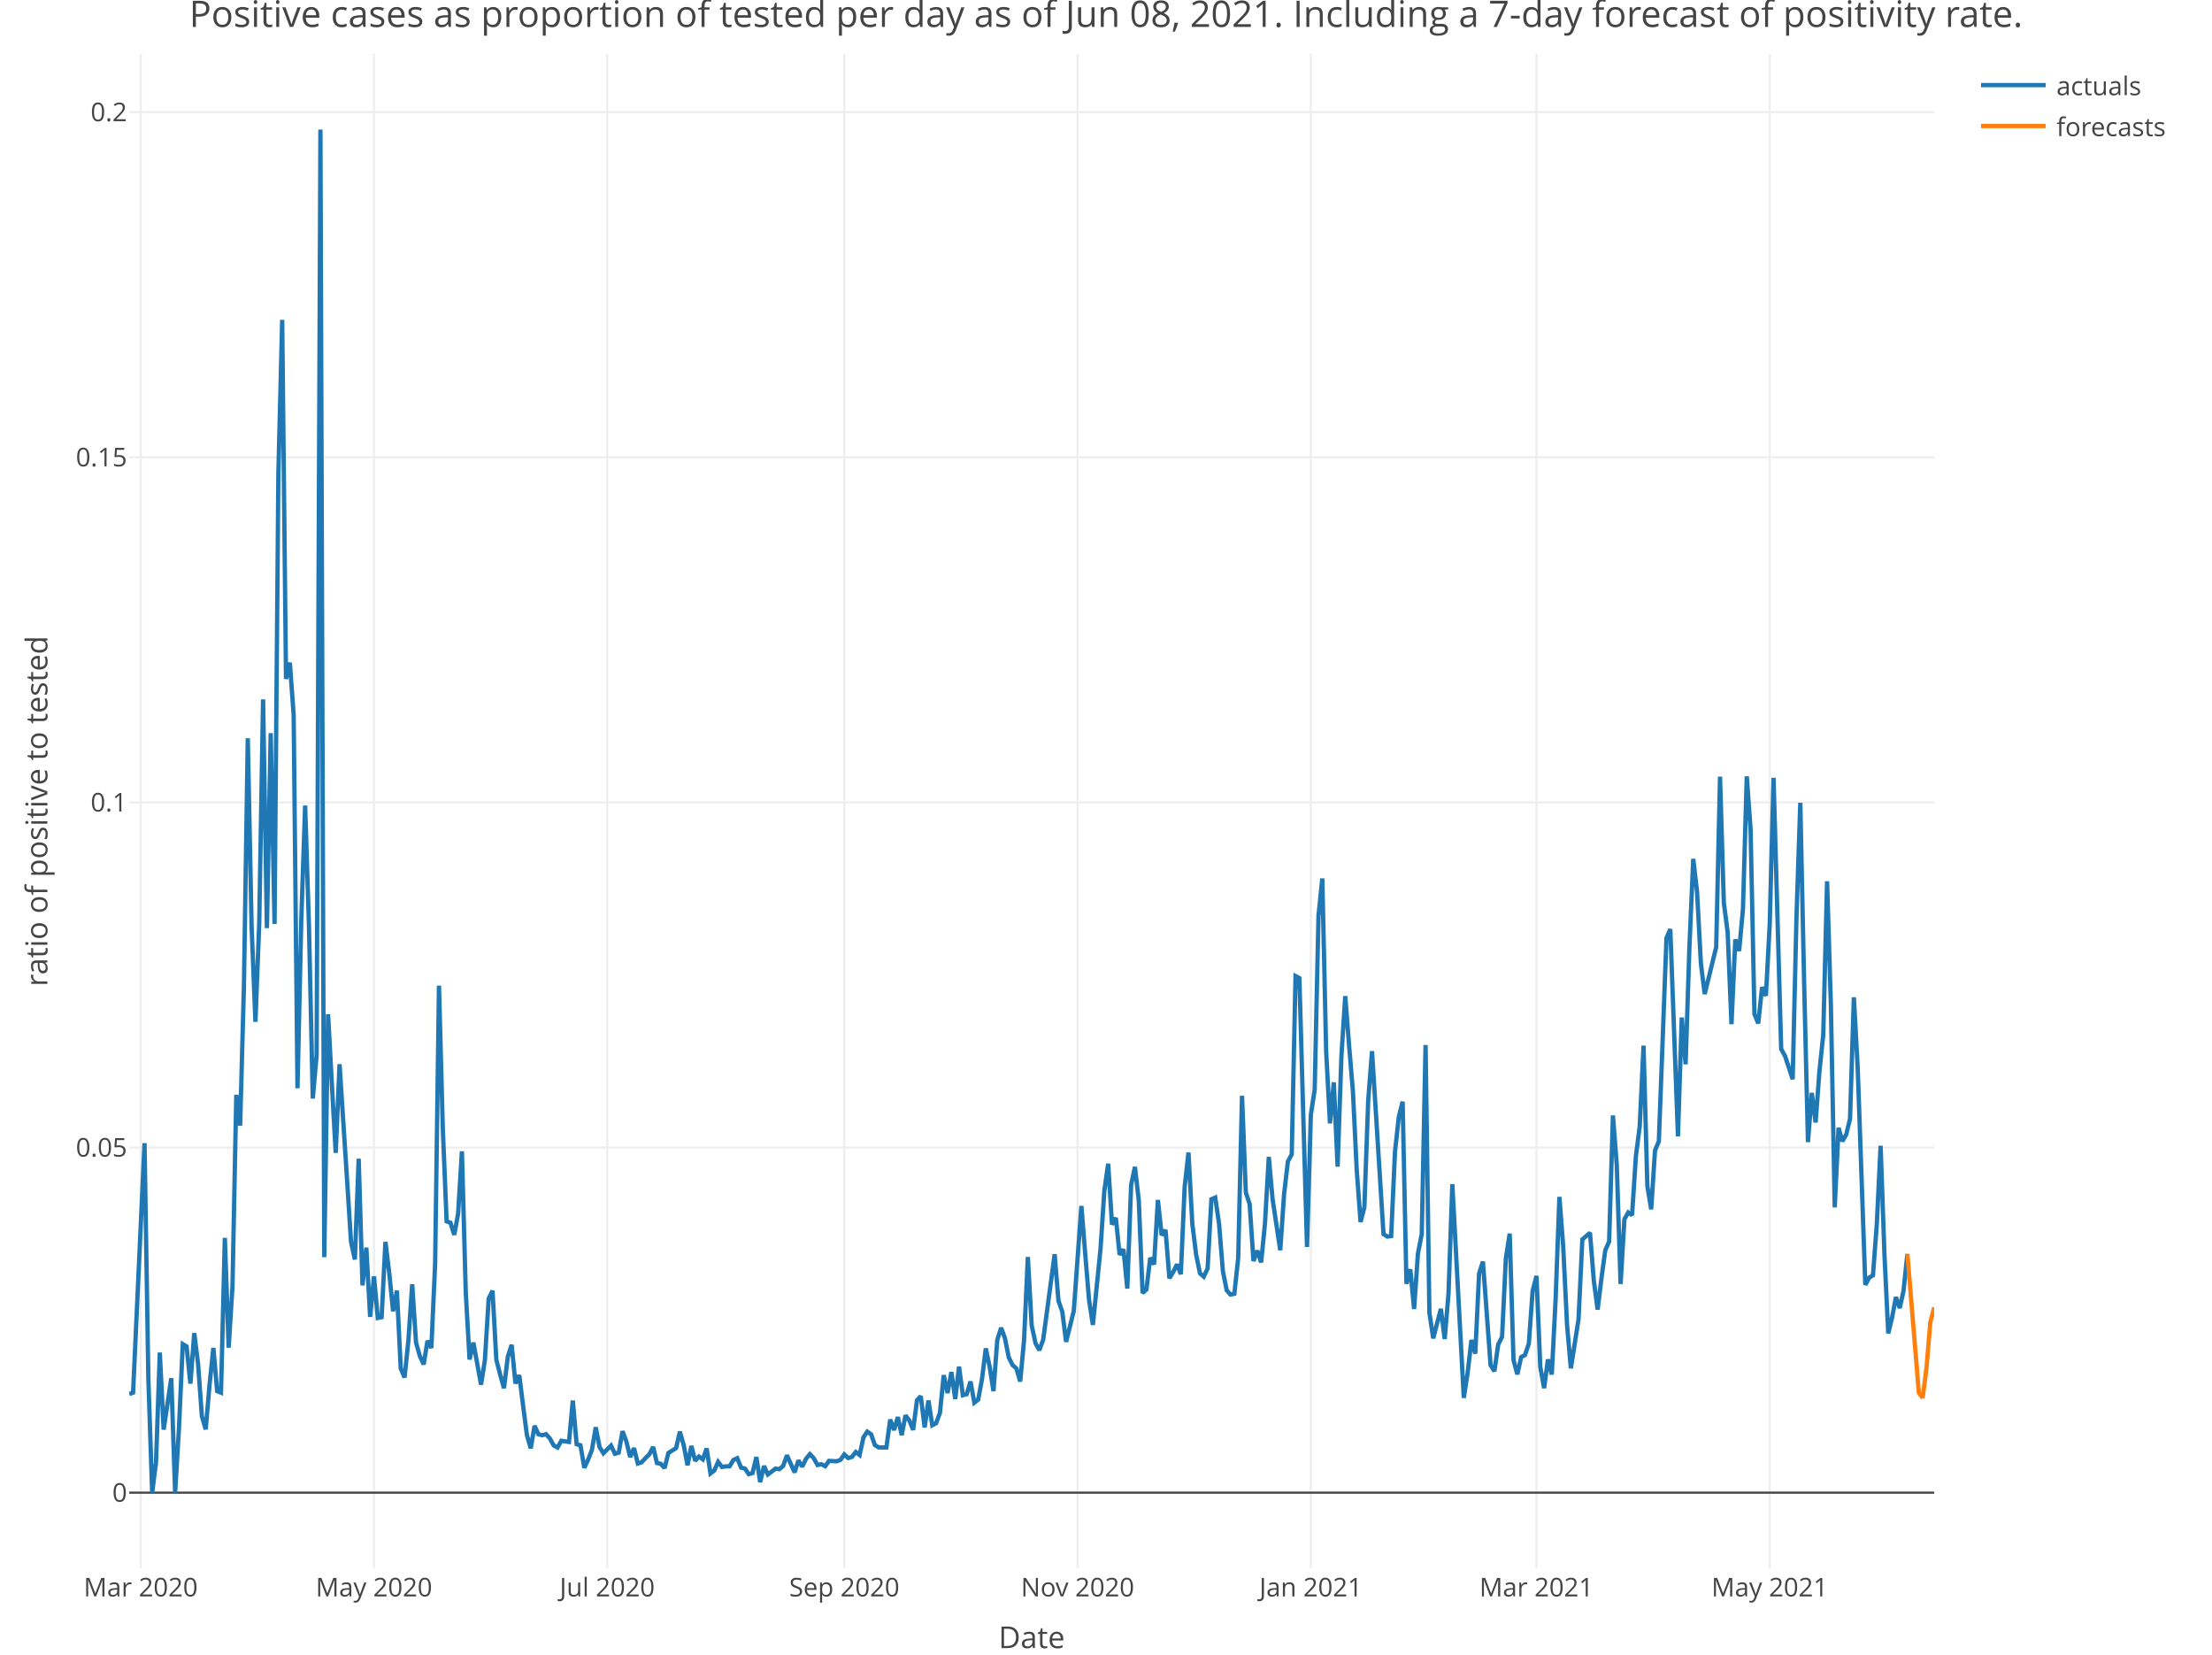
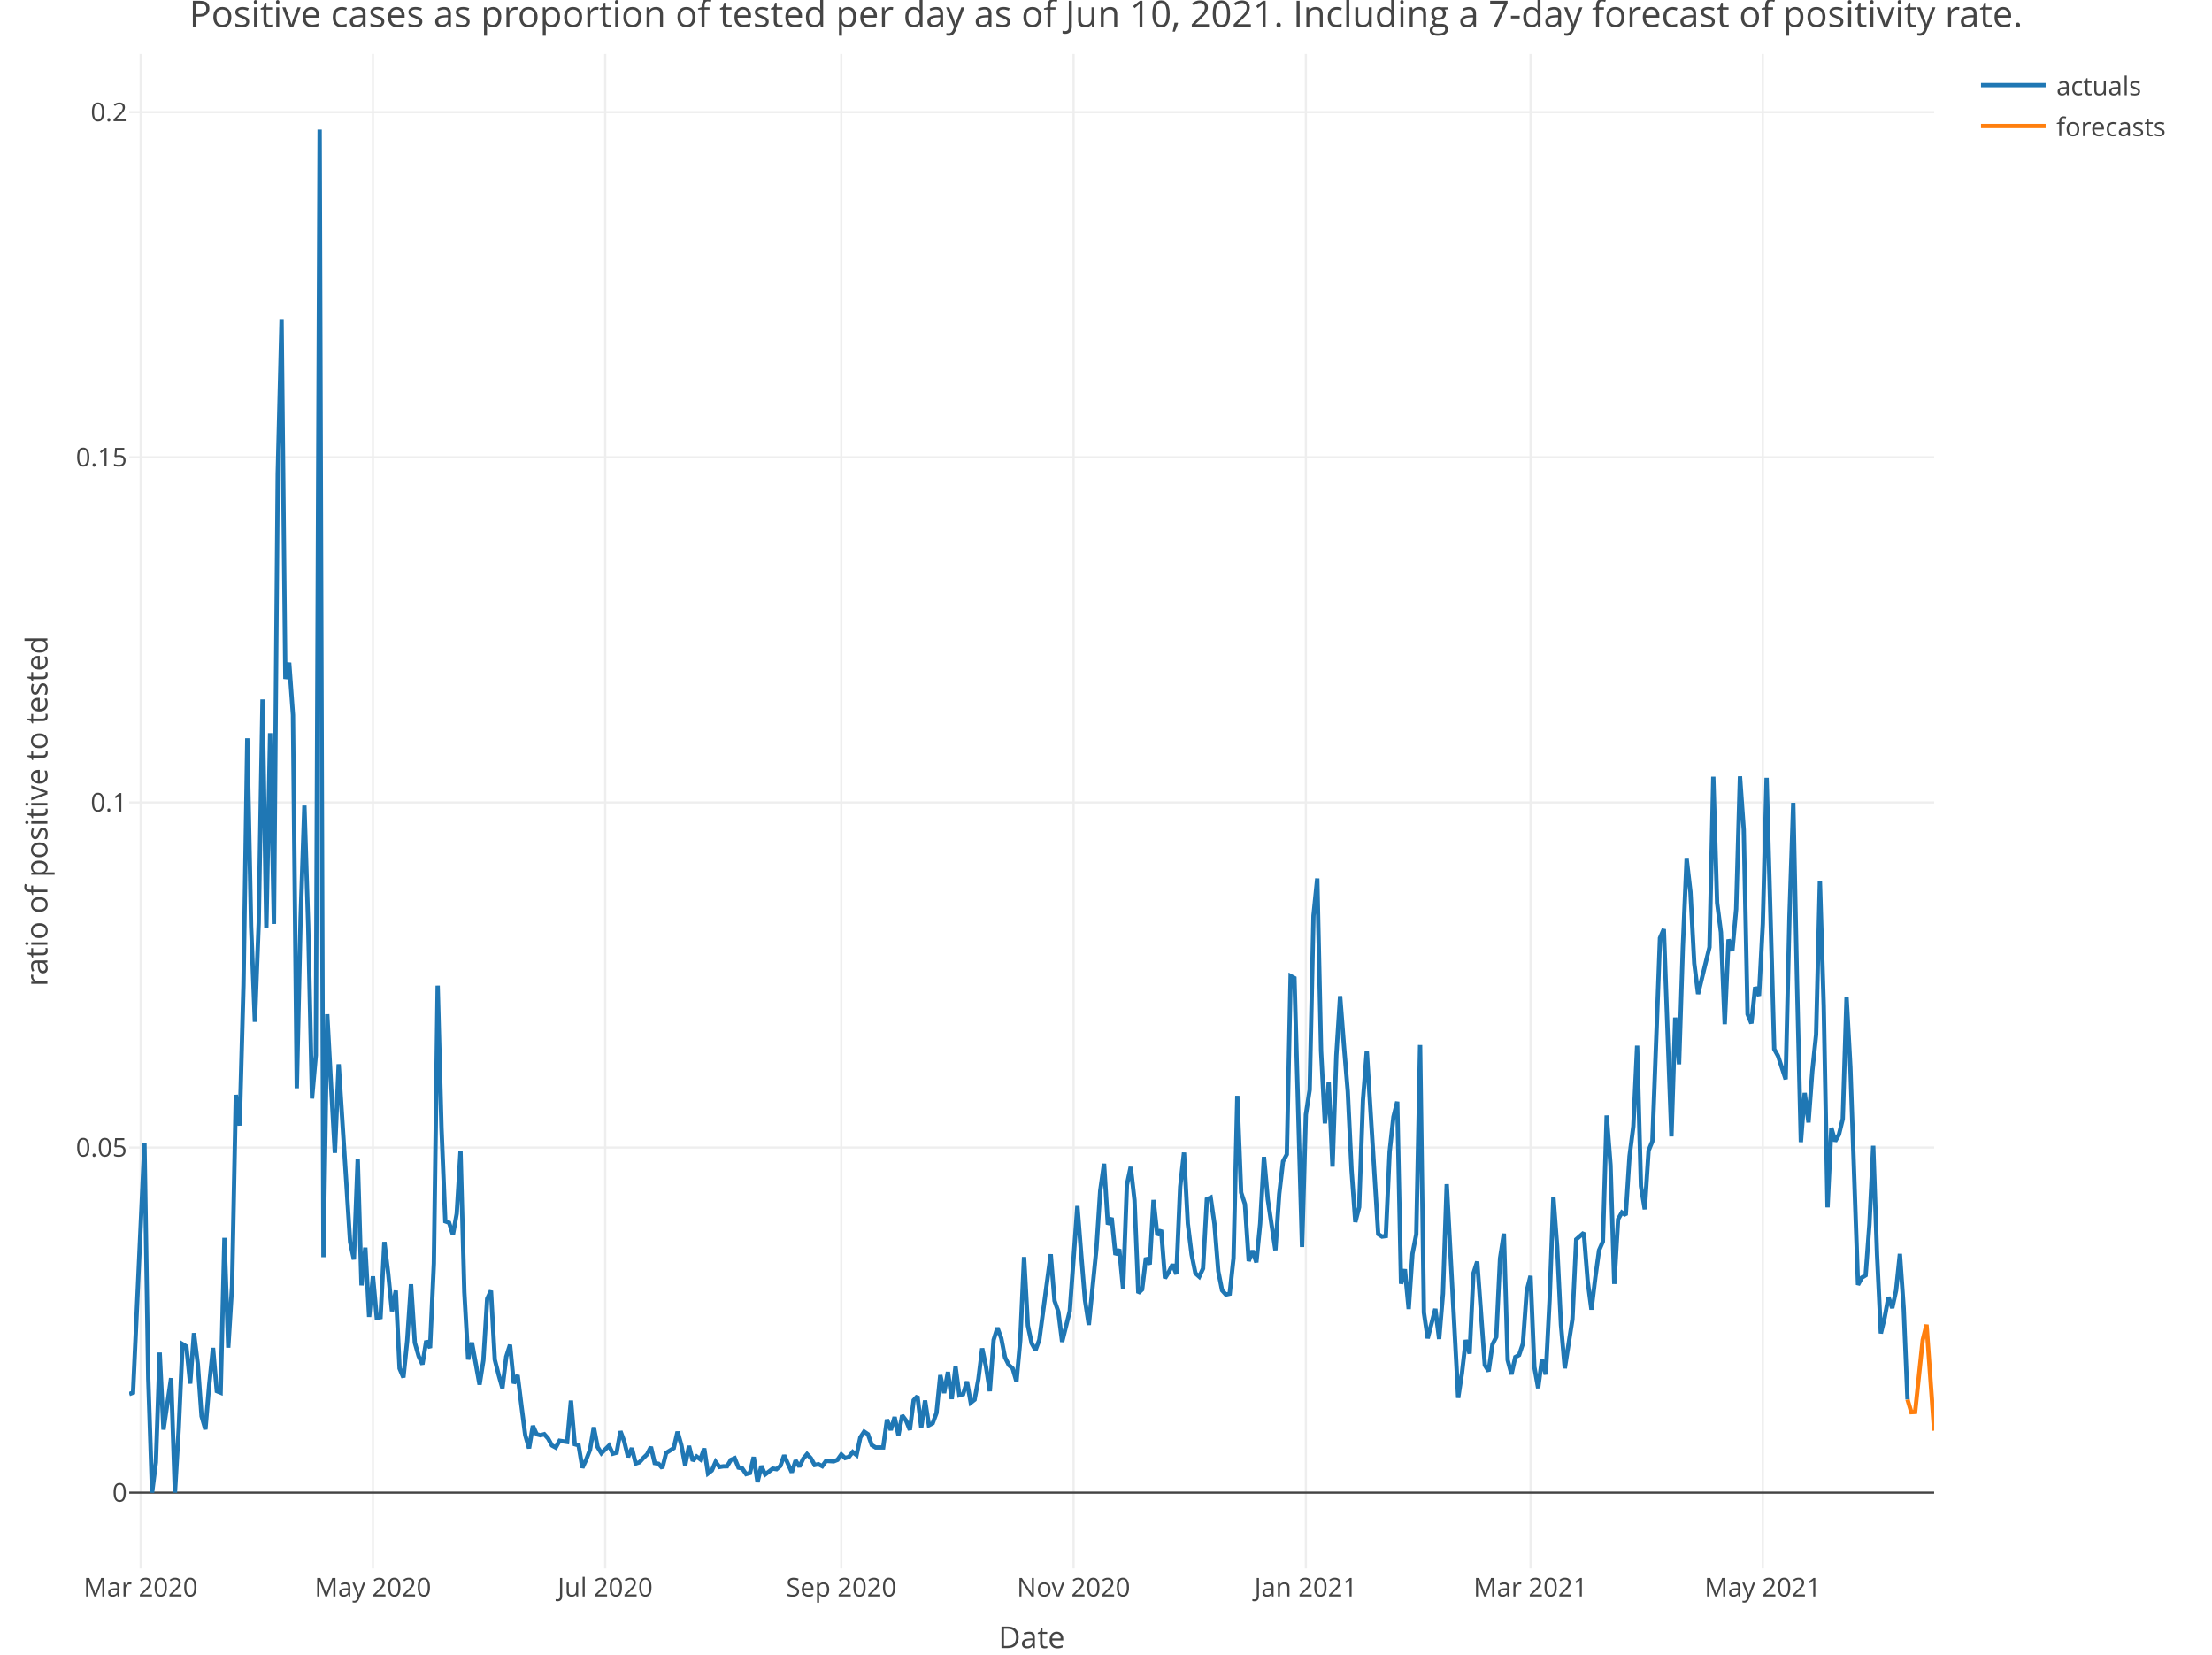
<svg xmlns="http://www.w3.org/2000/svg" class="main-svg" width="1027" height="768" style="" viewBox="0 0 1027 768">
  <rect x="0" y="0" width="1027" height="768" style="fill: rgb(255, 255, 255); fill-opacity: 1;" />
-   <defs id="defs-ce349e">
+   <defs id="defs-74c9ae">
    <g class="clips">
-       <clipPath id="clipce349exyplot" class="plotclip">
+       <clipPath id="clip74c9aexyplot" class="plotclip">
        <rect width="838" height="703" />
      </clipPath>
-       <clipPath class="axesclip" id="clipce349ex">
+       <clipPath class="axesclip" id="clip74c9aex">
        <rect x="60" y="0" width="838" height="768" />
      </clipPath>
-       <clipPath class="axesclip" id="clipce349ey">
+       <clipPath class="axesclip" id="clip74c9aey">
        <rect x="0" y="25" width="1027" height="703" />
      </clipPath>
-       <clipPath class="axesclip" id="clipce349exy">
+       <clipPath class="axesclip" id="clip74c9aexy">
        <rect x="60" y="25" width="838" height="703" />
      </clipPath>
    </g>
    <g class="gradients" />
  </defs>
  <g class="bglayer" />
  <g class="layer-below">
    <g class="imagelayer" />
    <g class="shapelayer" />
  </g>
  <g class="cartesianlayer">
    <g class="subplot xy">
      <g class="layer-subplot">
        <g class="shapelayer" />
        <g class="imagelayer" />
      </g>
      <g class="gridlayer">
        <g class="x">
-           <path class="xgrid crisp" transform="translate(65.33,0)" d="M0,25v703" style="stroke: rgb(238, 238, 238); stroke-opacity: 1; stroke-width: 1px;" />
-           <path class="xgrid crisp" transform="translate(173.63,0)" d="M0,25v703" style="stroke: rgb(238, 238, 238); stroke-opacity: 1; stroke-width: 1px;" />
-           <path class="xgrid crisp" transform="translate(281.93,0)" d="M0,25v703" style="stroke: rgb(238, 238, 238); stroke-opacity: 1; stroke-width: 1px;" />
-           <path class="xgrid crisp" transform="translate(392,0)" d="M0,25v703" style="stroke: rgb(238, 238, 238); stroke-opacity: 1; stroke-width: 1px;" />
-           <path class="xgrid crisp" transform="translate(500.31,0)" d="M0,25v703" style="stroke: rgb(238, 238, 238); stroke-opacity: 1; stroke-width: 1px;" />
-           <path class="xgrid crisp" transform="translate(608.61,0)" d="M0,25v703" style="stroke: rgb(238, 238, 238); stroke-opacity: 1; stroke-width: 1px;" />
-           <path class="xgrid crisp" transform="translate(713.36,0)" d="M0,25v703" style="stroke: rgb(238, 238, 238); stroke-opacity: 1; stroke-width: 1px;" />
-           <path class="xgrid crisp" transform="translate(821.66,0)" d="M0,25v703" style="stroke: rgb(238, 238, 238); stroke-opacity: 1; stroke-width: 1px;" />
+           <path class="xgrid crisp" transform="translate(65.3,0)" d="M0,25v703" style="stroke: rgb(238, 238, 238); stroke-opacity: 1; stroke-width: 1px;" />
+           <path class="xgrid crisp" transform="translate(173.15,0)" d="M0,25v703" style="stroke: rgb(238, 238, 238); stroke-opacity: 1; stroke-width: 1px;" />
+           <path class="xgrid crisp" transform="translate(280.99,0)" d="M0,25v703" style="stroke: rgb(238, 238, 238); stroke-opacity: 1; stroke-width: 1px;" />
+           <path class="xgrid crisp" transform="translate(390.6,0)" d="M0,25v703" style="stroke: rgb(238, 238, 238); stroke-opacity: 1; stroke-width: 1px;" />
+           <path class="xgrid crisp" transform="translate(498.45,0)" d="M0,25v703" style="stroke: rgb(238, 238, 238); stroke-opacity: 1; stroke-width: 1px;" />
+           <path class="xgrid crisp" transform="translate(606.29,0)" d="M0,25v703" style="stroke: rgb(238, 238, 238); stroke-opacity: 1; stroke-width: 1px;" />
+           <path class="xgrid crisp" transform="translate(710.6,0)" d="M0,25v703" style="stroke: rgb(238, 238, 238); stroke-opacity: 1; stroke-width: 1px;" />
+           <path class="xgrid crisp" transform="translate(818.44,0)" d="M0,25v703" style="stroke: rgb(238, 238, 238); stroke-opacity: 1; stroke-width: 1px;" />
        </g>
        <g class="y">
          <path class="ygrid crisp" transform="translate(0,532.65)" d="M60,0h838" style="stroke: rgb(238, 238, 238); stroke-opacity: 1; stroke-width: 1px;" />
          <path class="ygrid crisp" transform="translate(0,372.46)" d="M60,0h838" style="stroke: rgb(238, 238, 238); stroke-opacity: 1; stroke-width: 1px;" />
          <path class="ygrid crisp" transform="translate(0,212.26)" d="M60,0h838" style="stroke: rgb(238, 238, 238); stroke-opacity: 1; stroke-width: 1px;" />
          <path class="ygrid crisp" transform="translate(0,52.06)" d="M60,0h838" style="stroke: rgb(238, 238, 238); stroke-opacity: 1; stroke-width: 1px;" />
        </g>
      </g>
      <g class="zerolinelayer">
        <path class="yzl zl crisp" transform="translate(0,692.85)" d="M60,0h838" style="stroke: rgb(68, 68, 68); stroke-opacity: 1; stroke-width: 1px;" />
      </g>
      <path class="xlines-below" />
      <path class="ylines-below" />
      <g class="overlines-below" />
      <g class="xaxislayer-below" />
      <g class="yaxislayer-below" />
      <g class="overaxes-below" />
-       <g class="plot" transform="translate(60, 25)" clip-path="url('#clipce349exyplot')">
+       <g class="plot" transform="translate(60, 25)" clip-path="url('#clip74c9aexyplot')">
        <g class="scatterlayer mlayer">
-           <g class="trace scatter trace8e4660" style="stroke-miterlimit: 2; opacity: 1;">
+           <g class="trace scatter trace1079b7" style="stroke-miterlimit: 2; opacity: 1;">
            <g class="fills" />
            <g class="errorbars" />
            <g class="lines">
-               <path class="js-line" d="M0,622.08L1.78,621.42L7.1,505.63L8.88,614.89L10.65,667.85L12.43,653.8L14.2,602.8L15.98,638.59L19.53,614.7L21.31,667.85L23.08,638.18L24.86,598.9L26.63,599.97L28.41,617.23L30.18,593.79L31.96,608L33.73,632.36L35.51,638.47L37.28,617.81L39.06,600.66L40.83,620.7L42.61,621.42L44.39,549.58L46.16,600.54L47.94,572.07L49.71,483.2L51.49,497.46L53.26,432.27L55.04,317.67L56.81,404.9L58.59,449.29L60.36,403.44L62.14,299.64L63.92,405.8L65.69,315.31L67.47,403.85L69.24,194.99L71.02,123.47L72.79,290.13L74.57,282.57L76.34,306.88L78.12,480.13L79.89,401.54L81.67,348.91L83.44,404.5L85.22,484.89L87,464.79L88.77,35.15L90.55,558.54L92.32,445.78L94.1,478.64L95.87,510.14L97.65,468.98L101.2,523.68L102.97,551.37L104.75,559.61L106.53,512.85L108.3,571.63L110.08,554.1L111.85,586.26L113.63,567.44L115.4,586.75L117.18,586.4L118.95,551.47L120.73,566L122.5,583.63L124.28,574.06L126.06,610.19L127.83,614.38L129.61,597.21L131.38,571.12L133.16,598.21L134.93,604.43L136.71,608.32L138.48,597.34L140.26,600.68L142.03,561.46L143.81,432.5L145.58,498.58L147.36,541.9L149.14,542.55L150.91,548.15L152.69,538.38L154.46,509.42L156.24,574.73L158.01,606.03L159.79,598.19L163.34,617.71L165.11,606.46L166.89,577.83L168.67,574.11L170.44,606.1L172.22,613.07L173.99,619.36L175.77,604.76L177.54,599.22L179.32,617.15L181.09,613.3L182.87,627.52L184.64,641.13L186.42,647.27L188.19,636.81L189.97,640.74L191.75,641.19L193.52,640.71L195.3,642.7L197.07,645.92L198.85,646.9L200.62,643.75L204.17,644.3L205.95,625.1L207.72,645.35L209.5,645.84L211.28,656.3L213.05,652.54L214.83,647.93L216.6,637.5L218.38,646.68L220.15,649.53L223.7,646L225.48,649.76L227.25,649.27L229.03,639.33L230.81,644.1L232.58,651.29L234.36,647.16L236.13,654.33L237.91,653.74L239.68,651.78L241.46,650.06L243.23,646.61L245.01,654.1L246.78,654.43L248.56,656.44L250.33,649.41L253.89,647.17L255.66,639.54L257.44,645.81L259.21,655.16L260.99,646.16L262.76,653.06L264.54,651.06L266.31,652.39L268.09,647.33L269.86,658.93L271.64,657.55L273.42,653.55L275.19,655.91L276.97,655.64L278.74,655.6L280.52,652.64L282.29,651.86L284.07,656.22L285.84,656.63L287.62,659.23L289.39,658.74L291.17,651.31L292.94,662.95L294.72,655.46L296.5,659.41L298.27,658.07L300.05,656.69L301.82,656.95L303.6,655.44L305.37,650.49L308.92,658.45L310.7,652.9L312.47,655.77L314.25,652.09L316.03,649.95L317.8,651.84L319.58,655.01L321.35,654.64L323.13,655.57L324.9,653.08L328.45,653.3L330.23,652.61L332,650.1L333.78,651.77L335.56,651.26L337.33,648.97L339.11,650.37L340.88,642.19L342.66,639.53L344.43,640.73L346.21,645.77L347.98,646.85L351.53,646.86L353.31,633.9L355.08,638.78L356.86,632.76L358.64,641.13L360.41,631.99L362.19,634.36L363.96,638.71L365.74,624.97L367.51,623.07L369.29,637.56L371.06,625.07L372.84,636.55L374.61,635.62L376.39,630.84L378.17,613.3L379.94,621.6L381.72,611.84L383.49,624.37L385.27,609.35L387.04,622.62L388.82,622.13L390.59,616.26L392.37,626.08L394.14,624.69L395.92,615.19L397.69,600.87L399.47,609.34L401.25,620.74L403.02,596.96L404.8,591.32L406.57,596.12L408.35,605.07L410.12,608.61L411.9,610.18L413.67,616.24L415.45,597.06L417.22,558.47L419,590.32L420.78,598.51L422.55,601.72L424.33,596.88L429.65,557.19L431.43,578.81L433.2,583.84L434.98,597.85L438.53,583.55L440.31,559.02L442.08,534.77L443.86,557.15L445.63,578.42L447.41,589.98L450.96,554.62L452.73,527.74L454.51,515.16L456.28,543.38L458.06,540.29L459.83,557.44L461.61,554.88L463.39,573.11L465.16,525L466.94,516.66L468.71,532.08L470.49,575.19L472.26,573.54L474.04,558.83L475.81,561.9L477.59,531.98L479.36,548.35L481.14,545.91L482.92,568.32L484.69,565.44L486.47,561.88L488.24,566.43L490.02,525.89L491.79,509.97L493.57,543.03L495.34,557.32L497.12,566.01L498.89,567.58L500.67,563.81L502.44,531.65L504.22,530.86L506,543.11L507.77,565.06L509.55,573.94L511.32,575.9L513.1,575.51L514.87,558.98L516.65,483.63L518.42,528.53L520.2,533.92L521.97,560.34L523.75,555.49L525.53,560.95L527.3,543.05L529.08,511.99L530.85,531.69L534.4,555.31L536.18,529.24L537.95,514.11L539.73,510.83L541.5,428.06L543.28,429L546.83,553.82L548.61,492.37L550.38,480.92L552.16,400.04L553.93,382.75L555.71,462.85L557.48,496.43L559.26,477.4L561.03,516.53L562.81,464.99L564.58,437.37L566.36,460.25L568.14,481.58L569.91,518.12L571.69,542.24L573.46,535.31L575.24,485.67L577.01,462.9L582.34,547.82L584.11,548.98L585.89,548.74L587.67,509.64L589.44,493.44L591.22,486.36L592.99,570.9L594.77,564.15L596.54,582.6L598.32,556.94L600.09,547.88L601.87,460.05L603.64,584.25L605.42,596.21L608.97,582.53L610.75,596.52L612.52,575.5L614.3,524.65L619.62,623.85L621.4,612.26L623.17,596.97L624.95,603.31L626.72,566.1L628.5,560.6L632.05,608.64L633.83,611.49L635.6,599.06L637.38,595.56L639.15,559.07L640.93,547.61L642.7,606.29L644.48,612.9L646.25,604.92L648.03,603.95L649.81,598.67L651.58,574.24L653.36,567.25L655.13,609.51L656.91,619.33L658.68,606L660.46,613L662.23,578.51L664.01,530.56L665.78,553.71L667.56,589.98L669.33,610.13L672.89,587.36L674.66,550.3L678.21,547.22L679.99,569.5L681.76,582.88L683.54,568.25L685.31,555.34L687.09,551.3L688.86,492.76L690.64,515.7L692.42,570.98L694.19,540.92L695.97,537.8L697.74,539.02L699.52,511.69L701.29,497.87L703.07,460.36L704.84,525.56L706.62,536.33L708.39,509.07L710.17,504.77L711.94,457.78L713.72,410.4L715.5,406.27L719.05,502.5L720.82,447.31L722.6,469.01L724.37,414.62L726.15,373.65L727.92,389L729.7,422.22L731.47,436.4L736.8,414.64L738.58,335.52L740.35,394.07L742.13,407.72L743.9,450.38L745.68,411.05L747.45,416.38L749.23,397.02L751,335.35L752.78,360.18L754.56,445.72L756.33,450.03L758.11,433.2L759.88,437.22L761.66,403.9L763.43,336.05L766.98,461.96L768.76,465.14L772.31,475.95L774.08,400.49L775.86,347.63L777.64,431.56L779.41,505.13L781.19,482.29L782.96,496.01L784.74,472.22L786.51,455.27L788.29,384.05L790.06,441.9L791.84,535.43L793.61,498.5L795.39,504.74L797.17,501.61L798.94,494.35L800.72,437.94L802.49,470.37L806.04,571.4L807.82,568.05L809.59,566.94L811.37,543.26L813.14,506.83L814.92,557.32L816.69,593.92L818.47,586.53L820.25,577.07L822.02,582.16L823.8,574L825.57,557.02" style="vector-effect: non-scaling-stroke; fill: none; stroke: rgb(31, 119, 180); stroke-opacity: 1; stroke-width: 2px; opacity: 1;" />
+               <path class="js-line" d="M0,622.08L1.77,621.42L7.07,505.63L8.84,614.89L10.61,667.85L12.38,653.8L14.14,602.8L15.91,638.59L19.45,614.7L21.22,667.85L22.98,638.18L24.75,598.9L26.52,599.97L28.29,617.23L30.05,593.79L31.82,608L33.59,632.36L35.36,638.47L37.13,617.81L38.89,600.66L40.66,620.7L42.43,621.42L44.2,549.58L45.97,600.54L47.73,572.07L49.5,483.2L51.27,497.46L53.04,432.27L54.81,317.67L56.57,404.9L58.34,449.29L60.11,403.44L61.88,299.64L63.65,405.8L65.41,315.31L67.18,403.85L68.95,194.99L70.72,123.47L72.49,290.13L74.25,282.57L76.02,306.88L77.79,480.13L79.56,401.54L81.32,348.91L83.09,404.5L84.86,484.89L86.63,464.79L88.4,35.15L90.16,558.54L91.93,445.78L93.7,478.64L95.47,510.14L97.24,468.98L100.77,523.68L102.54,551.37L104.31,559.61L106.08,512.85L107.84,571.63L109.61,554.1L111.38,586.26L113.15,567.44L114.92,586.75L116.68,586.4L118.45,551.47L120.22,566L121.99,583.63L123.76,574.06L125.52,610.19L127.29,614.38L129.06,597.21L130.83,571.12L132.59,598.21L134.36,604.43L136.13,608.32L137.9,597.34L139.67,600.68L141.43,561.46L143.2,432.5L144.97,498.58L146.74,541.9L148.51,542.55L150.27,548.15L152.04,538.38L153.81,509.42L155.58,574.73L157.35,606.03L159.11,598.19L162.65,617.71L164.42,606.46L166.19,577.83L167.95,574.11L169.72,606.1L171.49,613.07L173.26,619.36L175.03,604.76L176.79,599.22L178.56,617.15L180.33,613.3L182.1,627.52L183.86,641.13L185.63,647.27L187.4,636.81L189.17,640.74L190.94,641.19L192.7,640.71L194.47,642.7L196.24,645.92L198.01,646.9L199.78,643.75L203.31,644.3L205.08,625.1L206.85,645.35L208.62,645.84L210.38,656.3L212.15,652.54L213.92,647.93L215.69,637.5L217.46,646.68L219.22,649.53L222.76,646L224.53,649.76L226.3,649.27L228.06,639.33L229.83,644.1L231.6,651.29L233.37,647.16L235.14,654.33L236.9,653.74L238.67,651.78L240.44,650.06L242.21,646.61L243.97,654.1L245.74,654.43L247.51,656.44L249.28,649.41L252.81,647.17L254.58,639.54L256.35,645.81L258.12,655.16L259.89,646.16L261.65,653.06L263.42,651.06L265.19,652.39L266.96,647.33L268.73,658.93L270.49,657.55L272.26,653.55L274.03,655.91L275.8,655.64L277.57,655.6L279.33,652.64L281.1,651.86L282.87,656.22L284.64,656.63L286.41,659.23L288.17,658.74L289.94,651.31L291.71,662.95L293.48,655.46L295.24,659.41L297.01,658.07L298.78,656.69L300.55,656.95L302.32,655.44L304.08,650.49L307.62,658.45L309.39,652.9L311.16,655.77L312.92,652.09L314.69,649.95L316.46,651.84L318.23,655.01L320,654.64L321.76,655.57L323.53,653.08L327.07,653.3L328.84,652.61L330.6,650.1L332.37,651.77L334.14,651.26L335.91,648.97L337.68,650.37L339.44,642.19L341.21,639.53L342.98,640.73L344.75,645.77L346.51,646.85L350.05,646.86L351.82,633.9L353.59,638.78L355.35,632.76L357.12,641.13L358.89,631.99L360.66,634.36L362.43,638.71L364.19,624.97L365.96,623.07L367.73,637.56L369.5,625.07L371.27,636.55L373.03,635.62L374.8,630.84L376.57,613.3L378.34,621.6L380.11,611.84L381.87,624.37L383.64,609.35L385.41,622.62L387.18,622.13L388.95,616.26L390.71,626.08L392.48,624.69L394.25,615.19L396.02,600.87L397.78,609.34L399.55,620.74L401.32,596.96L403.09,591.32L404.86,596.12L406.62,605.07L408.39,608.61L410.16,610.18L411.93,616.24L413.7,597.06L415.46,558.47L417.23,590.32L419,598.51L420.77,601.72L422.54,596.88L427.84,557.19L429.61,578.81L431.38,583.84L433.14,597.85L436.68,583.55L438.45,559.02L440.22,534.77L441.98,557.15L443.75,578.42L445.52,589.98L449.05,554.62L450.82,527.74L452.59,515.16L454.36,543.38L456.13,540.29L457.89,557.44L459.66,554.88L461.43,573.11L463.2,525L464.97,516.66L466.73,532.08L468.5,575.19L470.27,573.54L472.04,558.83L473.81,561.9L475.57,531.98L477.34,548.35L479.11,545.91L480.88,568.32L482.65,565.44L484.41,561.88L486.18,566.43L487.95,525.89L489.72,509.97L491.49,543.03L493.25,557.32L495.02,566.01L496.79,567.58L498.56,563.81L500.32,531.65L502.09,530.86L503.86,543.11L505.63,565.06L507.4,573.94L509.16,575.9L510.93,575.51L512.7,558.98L514.47,483.63L516.24,528.53L518,533.92L519.77,560.34L521.54,555.49L523.31,560.95L525.08,543.05L526.84,511.99L528.61,531.69L532.15,555.31L533.92,529.24L535.68,514.11L537.45,510.83L539.22,428.06L540.99,429L544.52,553.82L546.29,492.37L548.06,480.92L549.83,400.04L551.59,382.75L553.36,462.85L555.13,496.43L556.9,477.4L558.67,516.53L560.43,464.99L562.2,437.37L563.97,460.25L565.74,481.58L567.51,518.12L569.27,542.24L571.04,535.31L572.81,485.67L574.58,462.9L579.88,547.82L581.65,548.98L583.42,548.74L585.19,509.64L586.95,493.44L588.72,486.36L590.49,570.9L592.26,564.15L594.03,582.6L595.79,556.94L597.56,547.88L599.33,460.05L601.1,584.25L602.86,596.21L606.4,582.53L608.17,596.52L609.94,575.5L611.7,524.65L617.01,623.85L618.78,612.26L620.54,596.97L622.31,603.31L624.08,566.1L625.85,560.6L629.38,608.64L631.15,611.49L632.92,599.06L634.69,595.56L636.46,559.07L638.22,547.61L639.99,606.29L641.76,612.9L643.53,604.92L645.3,603.95L647.06,598.67L648.83,574.24L650.6,567.25L652.37,609.51L654.14,619.33L655.9,606L657.67,613L659.44,578.51L661.21,530.56L662.97,553.71L664.74,589.98L666.51,610.13L670.05,587.36L671.81,550.3L675.35,547.22L677.12,569.5L678.89,582.88L680.65,568.25L682.42,555.34L684.19,551.3L685.96,492.76L687.73,515.7L689.49,570.98L691.26,540.92L693.03,537.8L694.8,539.02L696.57,511.69L698.33,497.87L700.1,460.36L701.87,525.56L703.64,536.33L705.41,509.07L707.17,504.77L708.94,457.78L710.71,410.4L712.48,406.27L716.01,502.5L717.78,447.31L719.55,469.01L721.32,414.62L723.08,373.65L724.85,389L726.62,422.22L728.39,436.4L733.69,414.64L735.46,335.52L737.23,394.07L739,407.72L740.76,450.38L742.53,411.05L744.3,416.38L746.07,397.02L747.84,335.35L749.6,360.18L751.37,445.72L753.14,450.03L754.91,433.2L756.68,437.22L758.44,403.9L760.21,336.05L763.75,461.96L765.51,465.14L769.05,475.95L770.82,400.49L772.59,347.63L774.35,431.56L776.12,505.13L777.89,482.29L779.66,496.01L781.43,472.22L783.19,455.27L784.96,384.05L786.73,441.9L788.5,535.43L790.27,498.5L792.03,504.74L793.8,501.61L795.57,494.35L797.34,437.94L799.11,470.37L802.64,571.4L804.41,568.05L806.18,566.94L807.95,543.26L809.71,506.83L811.48,557.32L813.25,593.92L815.02,586.53L816.78,577.07L818.55,582.16L820.32,574L822.09,557.02L823.86,582.37L825.62,624.61" style="vector-effect: non-scaling-stroke; fill: none; stroke: rgb(31, 119, 180); stroke-opacity: 1; stroke-width: 2px; opacity: 1;" />
            </g>
            <g class="points" />
            <g class="text" />
          </g>
-           <g class="trace scatter trace25607e" style="stroke-miterlimit: 2; opacity: 1;">
+           <g class="trace scatter trace198e41" style="stroke-miterlimit: 2; opacity: 1;">
            <g class="fills" />
            <g class="errorbars" />
            <g class="lines">
-               <path class="js-line" d="M825.57,557.02L830.9,621.52L832.67,623.79L834.45,609.87L836.22,588.73L838,581.88" style="vector-effect: non-scaling-stroke; fill: none; stroke: rgb(255, 127, 14); stroke-opacity: 1; stroke-width: 2px; opacity: 1;" />
+               <path class="js-line" d="M825.62,624.61L827.39,630.48L829.16,630.38L832.7,596.93L834.46,589.87L838,639.07" style="vector-effect: non-scaling-stroke; fill: none; stroke: rgb(255, 127, 14); stroke-opacity: 1; stroke-width: 2px; opacity: 1;" />
            </g>
            <g class="points" />
            <g class="text" />
          </g>
        </g>
      </g>
      <g class="overplot" />
      <path class="xlines-above crisp" style="fill: none;" d="M0,0" />
      <path class="ylines-above crisp" style="fill: none;" d="M0,0" />
      <g class="overlines-above" />
      <g class="xaxislayer-above">
        <g class="xtick">
-           <text text-anchor="middle" x="0" y="741" transform="translate(65.33,0)" style="font-family: 'Open Sans', verdana, arial, sans-serif; font-size: 12px; fill: rgb(68, 68, 68); fill-opacity: 1; white-space: pre;">Mar 2020</text>
+           <text text-anchor="middle" x="0" y="741" transform="translate(65.3,0)" style="font-family: 'Open Sans', verdana, arial, sans-serif; font-size: 12px; fill: rgb(68, 68, 68); fill-opacity: 1; white-space: pre;">Mar 2020</text>
        </g>
        <g class="xtick">
-           <text text-anchor="middle" x="0" y="741" transform="translate(173.63,0)" style="font-family: 'Open Sans', verdana, arial, sans-serif; font-size: 12px; fill: rgb(68, 68, 68); fill-opacity: 1; white-space: pre;">May 2020</text>
+           <text text-anchor="middle" x="0" y="741" transform="translate(173.15,0)" style="font-family: 'Open Sans', verdana, arial, sans-serif; font-size: 12px; fill: rgb(68, 68, 68); fill-opacity: 1; white-space: pre;">May 2020</text>
        </g>
        <g class="xtick">
-           <text text-anchor="middle" x="0" y="741" transform="translate(281.93,0)" style="font-family: 'Open Sans', verdana, arial, sans-serif; font-size: 12px; fill: rgb(68, 68, 68); fill-opacity: 1; white-space: pre;">Jul 2020</text>
+           <text text-anchor="middle" x="0" y="741" transform="translate(280.99,0)" style="font-family: 'Open Sans', verdana, arial, sans-serif; font-size: 12px; fill: rgb(68, 68, 68); fill-opacity: 1; white-space: pre;">Jul 2020</text>
        </g>
        <g class="xtick">
-           <text text-anchor="middle" x="0" y="741" transform="translate(392,0)" style="font-family: 'Open Sans', verdana, arial, sans-serif; font-size: 12px; fill: rgb(68, 68, 68); fill-opacity: 1; white-space: pre;">Sep 2020</text>
+           <text text-anchor="middle" x="0" y="741" transform="translate(390.6,0)" style="font-family: 'Open Sans', verdana, arial, sans-serif; font-size: 12px; fill: rgb(68, 68, 68); fill-opacity: 1; white-space: pre;">Sep 2020</text>
        </g>
        <g class="xtick">
-           <text text-anchor="middle" x="0" y="741" transform="translate(500.31,0)" style="font-family: 'Open Sans', verdana, arial, sans-serif; font-size: 12px; fill: rgb(68, 68, 68); fill-opacity: 1; white-space: pre;">Nov 2020</text>
+           <text text-anchor="middle" x="0" y="741" transform="translate(498.45,0)" style="font-family: 'Open Sans', verdana, arial, sans-serif; font-size: 12px; fill: rgb(68, 68, 68); fill-opacity: 1; white-space: pre;">Nov 2020</text>
        </g>
        <g class="xtick">
-           <text text-anchor="middle" x="0" y="741" transform="translate(608.61,0)" style="font-family: 'Open Sans', verdana, arial, sans-serif; font-size: 12px; fill: rgb(68, 68, 68); fill-opacity: 1; white-space: pre;">Jan 2021</text>
+           <text text-anchor="middle" x="0" y="741" transform="translate(606.29,0)" style="font-family: 'Open Sans', verdana, arial, sans-serif; font-size: 12px; fill: rgb(68, 68, 68); fill-opacity: 1; white-space: pre;">Jan 2021</text>
        </g>
        <g class="xtick">
-           <text text-anchor="middle" x="0" y="741" transform="translate(713.36,0)" style="font-family: 'Open Sans', verdana, arial, sans-serif; font-size: 12px; fill: rgb(68, 68, 68); fill-opacity: 1; white-space: pre;">Mar 2021</text>
+           <text text-anchor="middle" x="0" y="741" transform="translate(710.6,0)" style="font-family: 'Open Sans', verdana, arial, sans-serif; font-size: 12px; fill: rgb(68, 68, 68); fill-opacity: 1; white-space: pre;">Mar 2021</text>
        </g>
        <g class="xtick">
-           <text text-anchor="middle" x="0" y="741" transform="translate(821.66,0)" style="font-family: 'Open Sans', verdana, arial, sans-serif; font-size: 12px; fill: rgb(68, 68, 68); fill-opacity: 1; white-space: pre;">May 2021</text>
+           <text text-anchor="middle" x="0" y="741" transform="translate(818.44,0)" style="font-family: 'Open Sans', verdana, arial, sans-serif; font-size: 12px; fill: rgb(68, 68, 68); fill-opacity: 1; white-space: pre;">May 2021</text>
        </g>
      </g>
      <g class="yaxislayer-above">
        <g class="ytick">
          <text text-anchor="end" x="59" y="4.2" transform="translate(0,692.85)" style="font-family: 'Open Sans', verdana, arial, sans-serif; font-size: 12px; fill: rgb(68, 68, 68); fill-opacity: 1; white-space: pre;">0</text>
        </g>
        <g class="ytick">
          <text text-anchor="end" x="59" y="4.2" transform="translate(0,532.65)" style="font-family: 'Open Sans', verdana, arial, sans-serif; font-size: 12px; fill: rgb(68, 68, 68); fill-opacity: 1; white-space: pre;">0.05</text>
        </g>
        <g class="ytick">
          <text text-anchor="end" x="59" y="4.2" transform="translate(0,372.46)" style="font-family: 'Open Sans', verdana, arial, sans-serif; font-size: 12px; fill: rgb(68, 68, 68); fill-opacity: 1; white-space: pre;">0.1</text>
        </g>
        <g class="ytick">
          <text text-anchor="end" x="59" y="4.2" transform="translate(0,212.26)" style="font-family: 'Open Sans', verdana, arial, sans-serif; font-size: 12px; fill: rgb(68, 68, 68); fill-opacity: 1; white-space: pre;">0.15</text>
        </g>
        <g class="ytick">
          <text text-anchor="end" x="59" y="4.2" transform="translate(0,52.06)" style="font-family: 'Open Sans', verdana, arial, sans-serif; font-size: 12px; fill: rgb(68, 68, 68); fill-opacity: 1; white-space: pre;">0.2</text>
        </g>
      </g>
      <g class="overaxes-above" />
    </g>
  </g>
  <g class="polarlayer" />
  <g class="ternarylayer" />
  <g class="geolayer" />
  <g class="funnelarealayer" />
  <g class="pielayer" />
  <g class="treemaplayer" />
  <g class="sunburstlayer" />
  <g class="glimages" />
-   <defs id="topdefs-ce349e">
+   <defs id="topdefs-74c9ae">
    <g class="clips" />
-     <clipPath id="legendce349e">
+     <clipPath id="legend74c9ae">
      <rect width="102" height="48" x="0" y="0" />
    </clipPath>
  </defs>
  <g class="layer-above">
    <g class="imagelayer" />
    <g class="shapelayer" />
  </g>
  <g class="infolayer">
    <g class="legend" pointer-events="all" transform="translate(914.76, 25)">
      <rect class="bg" shape-rendering="crispEdges" style="stroke: rgb(68, 68, 68); stroke-opacity: 1; fill: rgb(255, 255, 255); fill-opacity: 1; stroke-width: 0px;" width="102" height="48" x="0" y="0" />
-       <g class="scrollbox" transform="translate(0, 0)" clip-path="url('#legendce349e')">
+       <g class="scrollbox" transform="translate(0, 0)" clip-path="url('#legend74c9ae')">
        <g class="groups">
          <g class="traces" style="opacity: 1;" transform="translate(0, 14.5)">
            <text class="legendtext" text-anchor="start" x="40" y="4.68" style="font-family: 'Open Sans', verdana, arial, sans-serif; font-size: 12px; fill: rgb(68, 68, 68); fill-opacity: 1; white-space: pre;">actuals</text>
            <g class="layers" style="opacity: 1;">
              <g class="legendfill" />
              <g class="legendlines">
                <path class="js-line" d="M5,0h30" style="fill: none; stroke: rgb(31, 119, 180); stroke-opacity: 1; stroke-width: 2px;" />
              </g>
              <g class="legendsymbols">
                <g class="legendpoints" />
              </g>
            </g>
            <rect class="legendtoggle" x="0" y="-9.5" width="96.219" height="19" style="fill: rgb(0, 0, 0); fill-opacity: 0;" />
          </g>
          <g class="traces" style="opacity: 1;" transform="translate(0, 33.5)">
            <text class="legendtext" text-anchor="start" x="40" y="4.68" style="font-family: 'Open Sans', verdana, arial, sans-serif; font-size: 12px; fill: rgb(68, 68, 68); fill-opacity: 1; white-space: pre;">forecasts</text>
            <g class="layers" style="opacity: 1;">
              <g class="legendfill" />
              <g class="legendlines">
                <path class="js-line" d="M5,0h30" style="fill: none; stroke: rgb(255, 127, 14); stroke-opacity: 1; stroke-width: 2px;" />
              </g>
              <g class="legendsymbols">
                <g class="legendpoints" />
              </g>
            </g>
            <rect class="legendtoggle" x="0" y="-9.5" width="96.219" height="19" style="fill: rgb(0, 0, 0); fill-opacity: 0;" />
          </g>
        </g>
      </g>
      <rect class="scrollbar" rx="20" ry="3" width="0" height="0" style="fill: rgb(128, 139, 164); fill-opacity: 1;" x="0" y="0" />
    </g>
    <g class="g-gtitle">
-       <text class="gtitle" x="513.5" y="12.5" text-anchor="middle" dy="0em" style="font-family: 'Open Sans', verdana, arial, sans-serif; font-size: 17px; fill: rgb(68, 68, 68); opacity: 1; font-weight: normal; white-space: pre;">Positive cases as proportion of tested per day as of Jun 08, 2021. Including a 7-day forecast of positivity rate.</text>
+       <text class="gtitle" x="513.5" y="12.5" text-anchor="middle" dy="0em" style="font-family: 'Open Sans', verdana, arial, sans-serif; font-size: 17px; fill: rgb(68, 68, 68); opacity: 1; font-weight: normal; white-space: pre;">Positive cases as proportion of tested per day as of Jun 10, 2021. Including a 7-day forecast of positivity rate.</text>
    </g>
    <g class="g-xtitle" transform="translate(0,-15)">
      <text class="xtitle" x="479" y="780" text-anchor="middle" style="font-family: 'Open Sans', verdana, arial, sans-serif; font-size: 14px; fill: rgb(68, 68, 68); opacity: 1; font-weight: normal; white-space: pre;">Date</text>
    </g>
    <g class="g-ytitle">
      <text class="ytitle" transform="rotate(-90,22,376.5)" x="22" y="376.5" text-anchor="middle" style="font-family: 'Open Sans', verdana, arial, sans-serif; font-size: 14px; fill: rgb(68, 68, 68); opacity: 1; font-weight: normal; white-space: pre;">ratio of positive to tested</text>
    </g>
  </g>
</svg>
